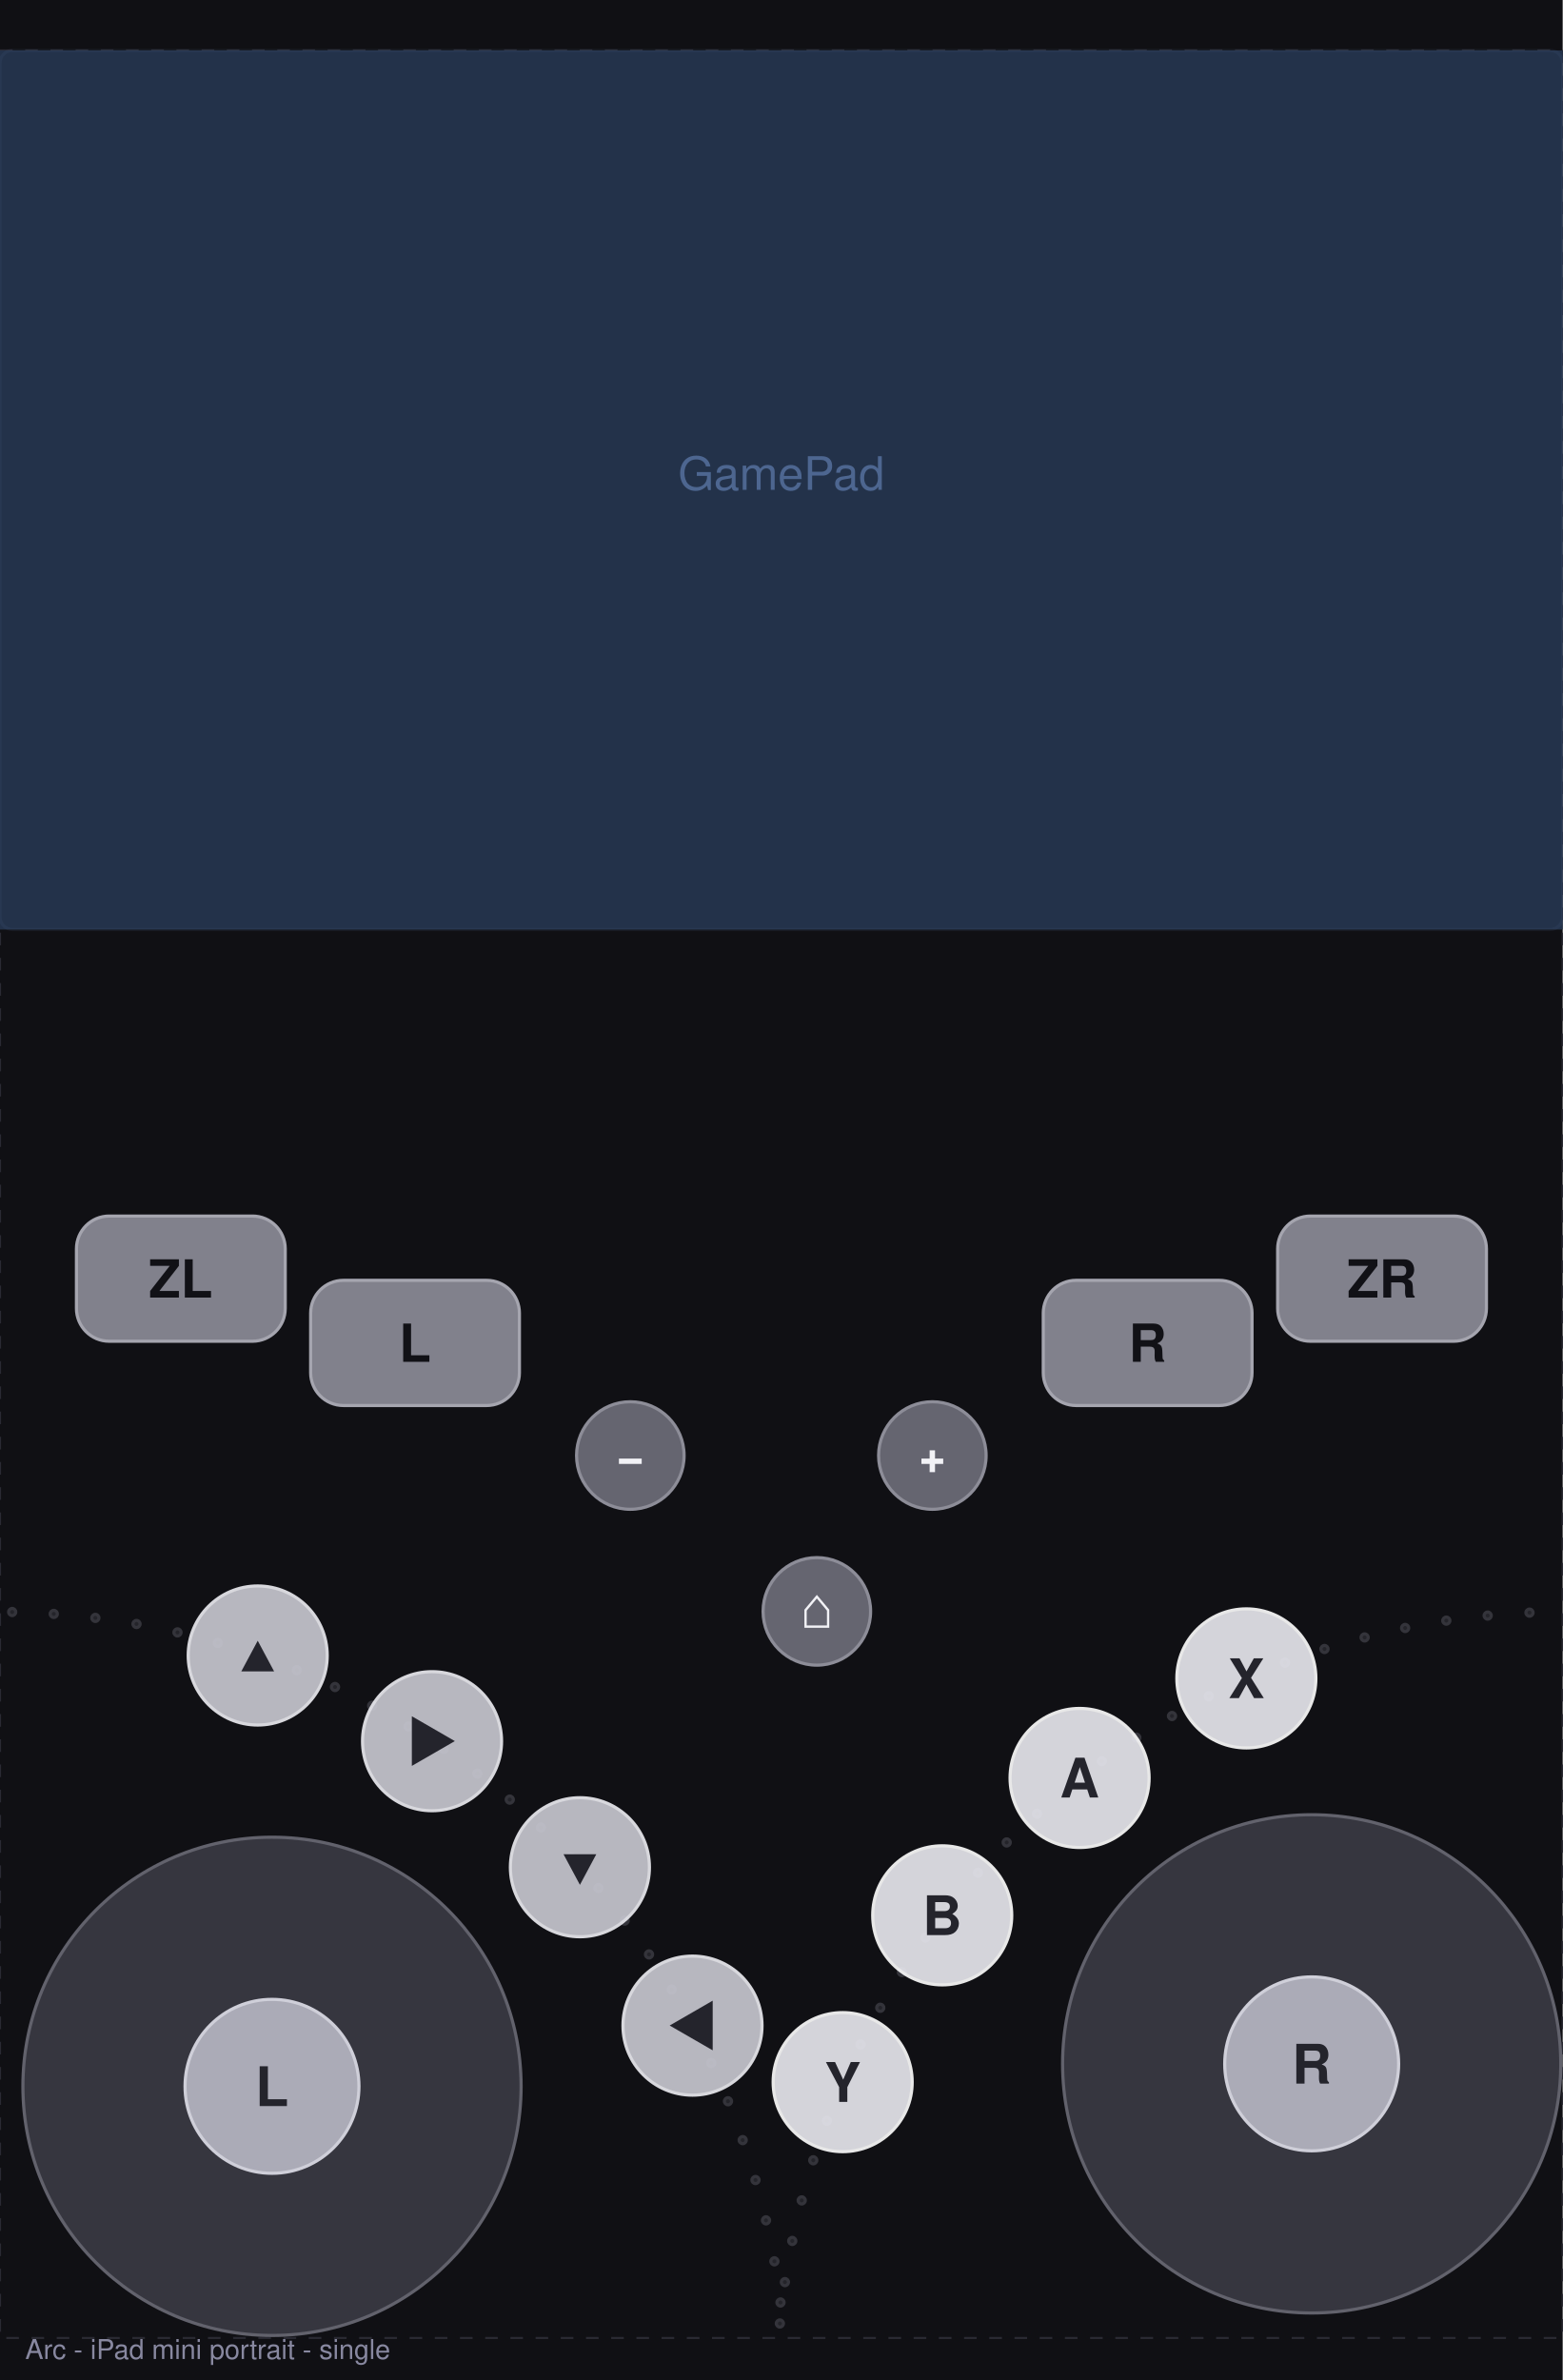
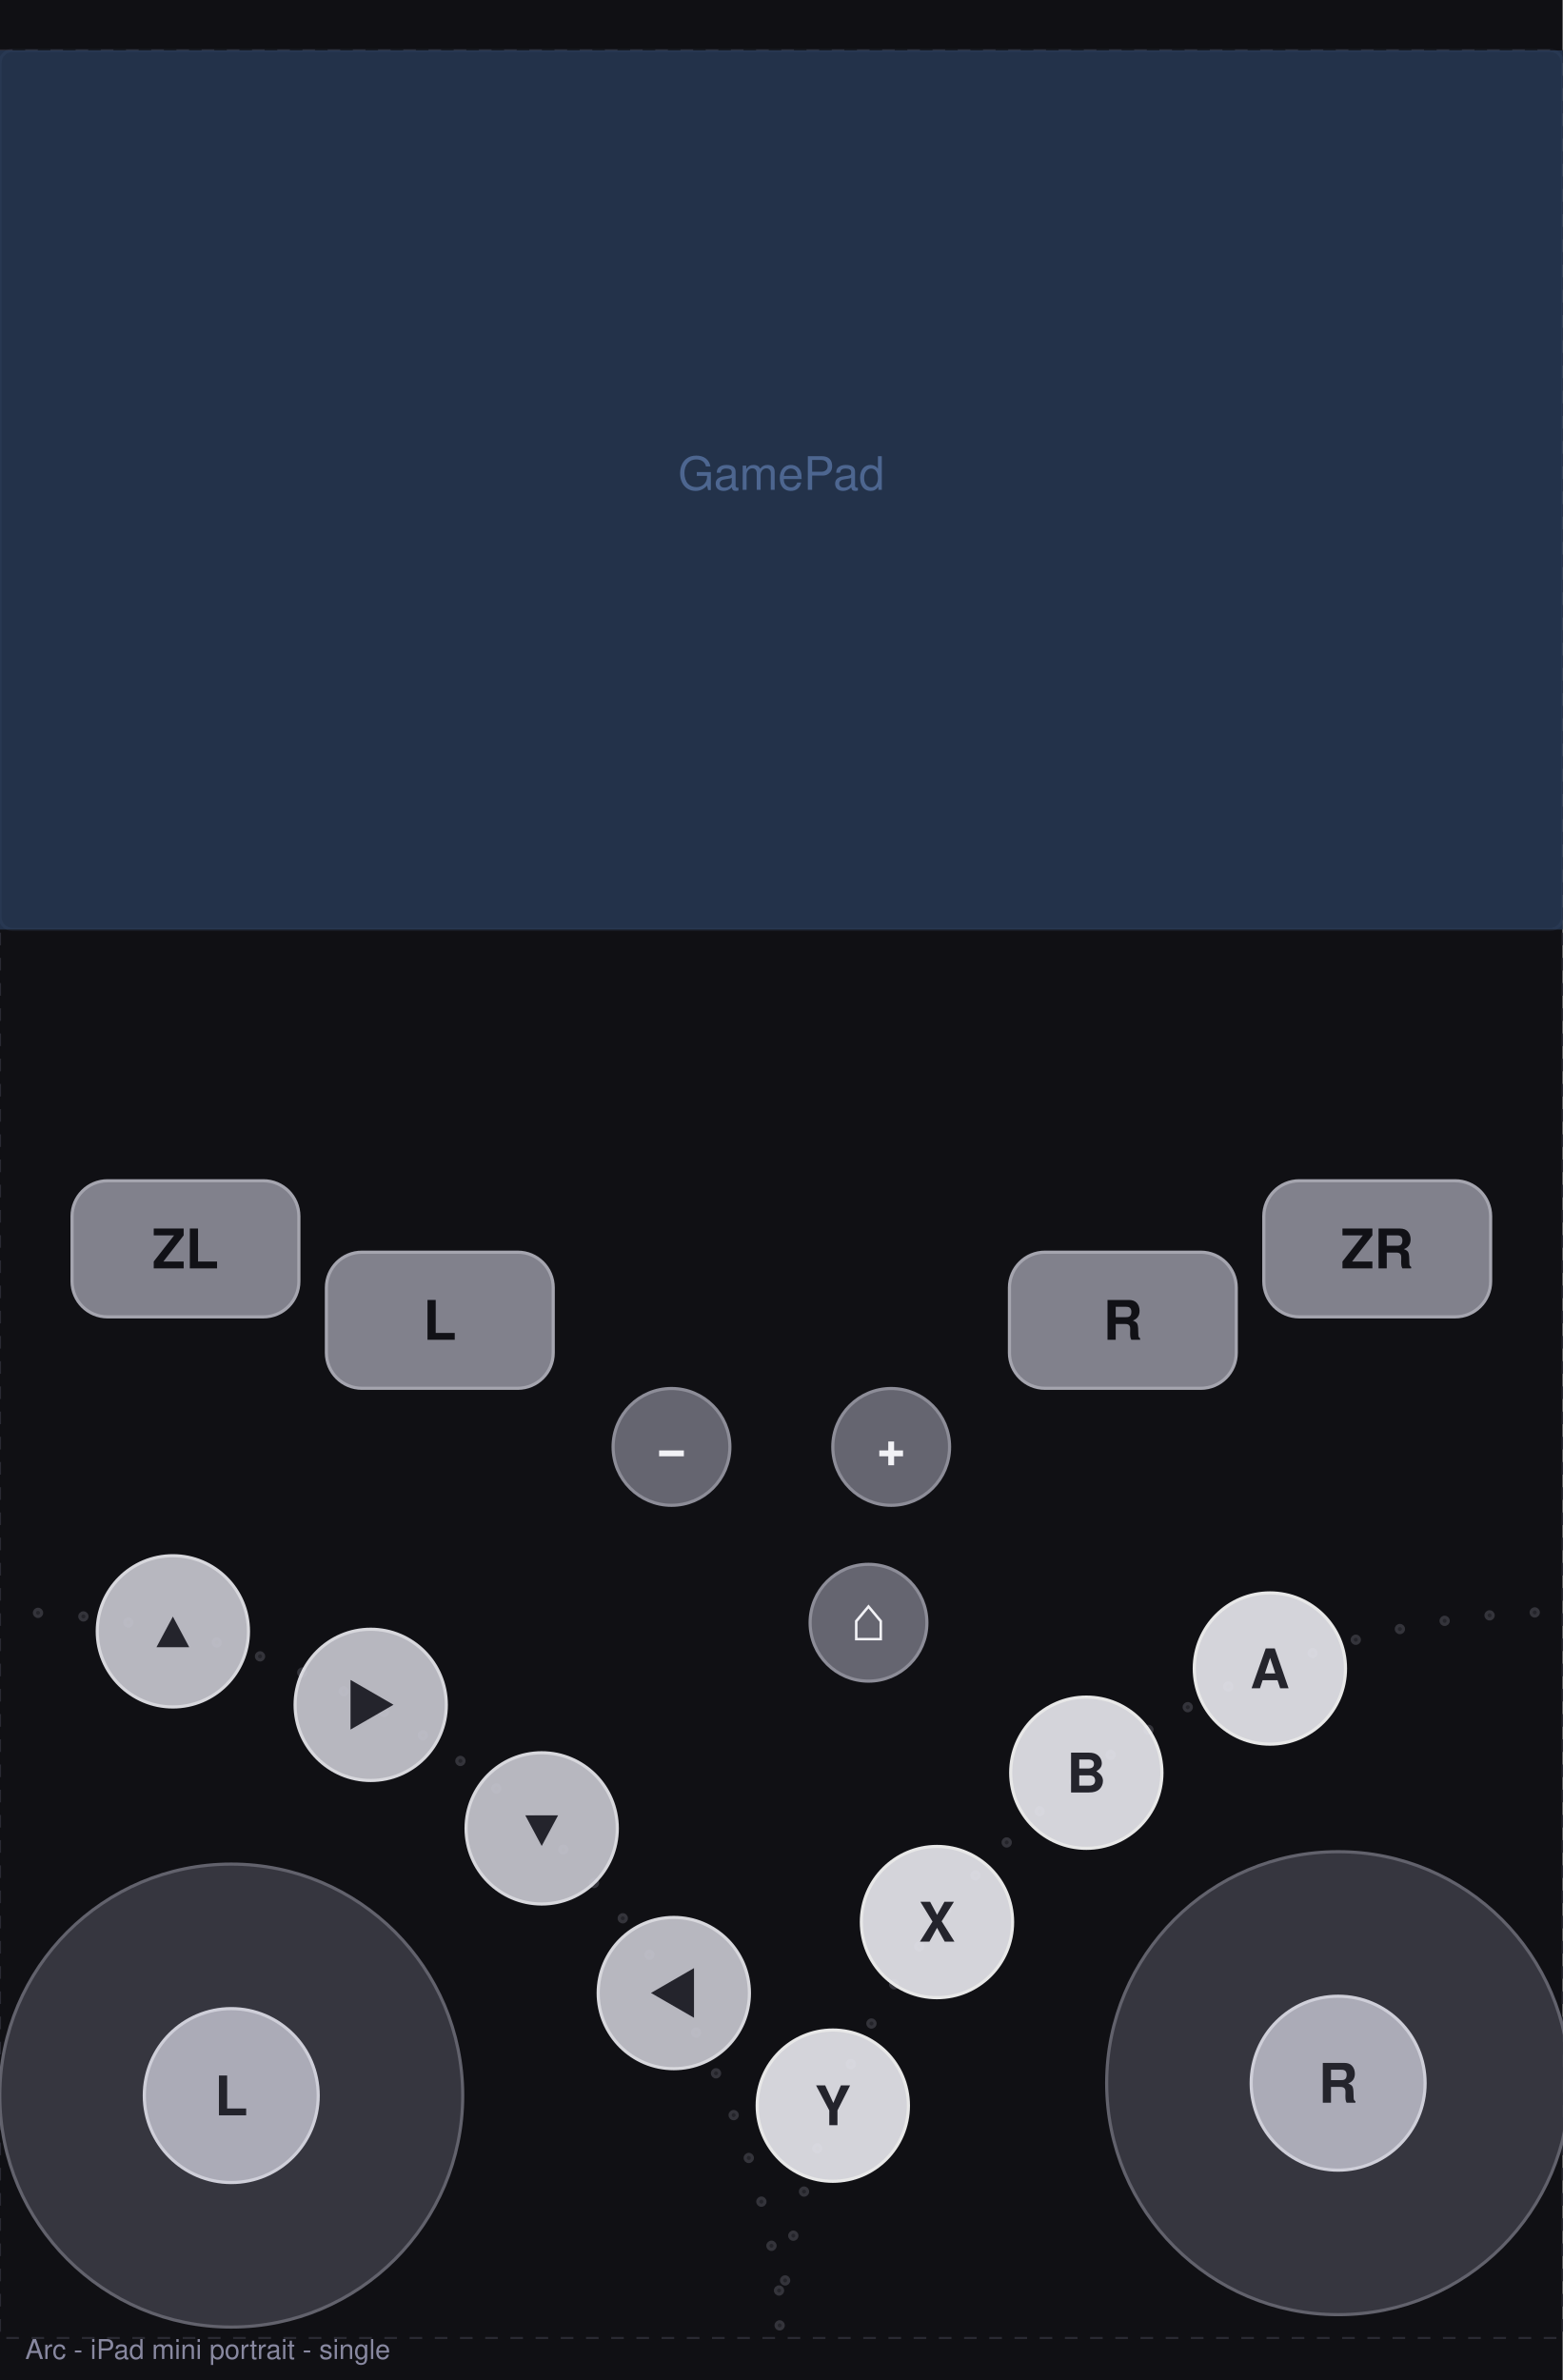
<svg xmlns="http://www.w3.org/2000/svg" width="744" height="1133" viewBox="0 0 744.0 1133.0" font-family="-apple-system, Helvetica, sans-serif">
  <rect width="100%" height="100%" fill="#101014" />
  <rect x="0.0" y="24.0" width="744.0" height="1089.0" fill="none" stroke="#2a2a33" stroke-dasharray="6 6" />
  <rect x="0.0" y="24.0" width="744.0" height="418.5" fill="#23324a" />
  <text x="372.0" y="233.2" fill="#4d6690" font-size="22" text-anchor="middle">GamePad</text>
  <rect x="0.0" y="24.0" width="744.0" height="418.5" rx="6.0" fill="none" stroke="#4d6690" stroke-width="1.5" opacity="0.12" />
-   <circle cx="728.2" cy="767.7" r="1.7" fill="#55555f" stroke="#8a8a96" stroke-width="1.5" opacity="0.3" />
-   <circle cx="708.3" cy="769.1" r="1.7" fill="#55555f" stroke="#8a8a96" stroke-width="1.5" opacity="0.3" />
-   <circle cx="688.6" cy="771.5" r="1.7" fill="#55555f" stroke="#8a8a96" stroke-width="1.5" opacity="0.3" />
-   <circle cx="669.0" cy="775.0" r="1.7" fill="#55555f" stroke="#8a8a96" stroke-width="1.5" opacity="0.3" />
-   <circle cx="649.7" cy="779.5" r="1.7" fill="#55555f" stroke="#8a8a96" stroke-width="1.5" opacity="0.3" />
-   <circle cx="630.6" cy="785.0" r="1.7" fill="#55555f" stroke="#8a8a96" stroke-width="1.5" opacity="0.3" />
-   <circle cx="611.8" cy="791.5" r="1.7" fill="#55555f" stroke="#8a8a96" stroke-width="1.5" opacity="0.3" />
-   <circle cx="593.4" cy="799.0" r="1.7" fill="#55555f" stroke="#8a8a96" stroke-width="1.5" opacity="0.3" />
-   <circle cx="575.5" cy="807.5" r="1.7" fill="#55555f" stroke="#8a8a96" stroke-width="1.5" opacity="0.3" />
-   <circle cx="558.0" cy="816.9" r="1.7" fill="#55555f" stroke="#8a8a96" stroke-width="1.5" opacity="0.3" />
-   <circle cx="541.0" cy="827.2" r="1.7" fill="#55555f" stroke="#8a8a96" stroke-width="1.5" opacity="0.3" />
-   <circle cx="524.6" cy="838.4" r="1.7" fill="#55555f" stroke="#8a8a96" stroke-width="1.5" opacity="0.3" />
-   <circle cx="508.8" cy="850.5" r="1.7" fill="#55555f" stroke="#8a8a96" stroke-width="1.5" opacity="0.3" />
-   <circle cx="493.7" cy="863.4" r="1.7" fill="#55555f" stroke="#8a8a96" stroke-width="1.5" opacity="0.3" />
+   <circle cx="730.7" cy="767.6" r="1.7" fill="#55555f" stroke="#8a8a96" stroke-width="1.5" opacity="0.3" />
+   <circle cx="709.2" cy="769.0" r="1.7" fill="#55555f" stroke="#8a8a96" stroke-width="1.5" opacity="0.3" />
+   <circle cx="687.8" cy="771.6" r="1.7" fill="#55555f" stroke="#8a8a96" stroke-width="1.5" opacity="0.3" />
+   <circle cx="666.5" cy="775.5" r="1.7" fill="#55555f" stroke="#8a8a96" stroke-width="1.5" opacity="0.3" />
+   <circle cx="645.5" cy="780.6" r="1.7" fill="#55555f" stroke="#8a8a96" stroke-width="1.5" opacity="0.3" />
+   <circle cx="624.9" cy="786.9" r="1.7" fill="#55555f" stroke="#8a8a96" stroke-width="1.5" opacity="0.3" />
+   <circle cx="604.6" cy="794.3" r="1.7" fill="#55555f" stroke="#8a8a96" stroke-width="1.5" opacity="0.3" />
+   <circle cx="584.8" cy="802.9" r="1.7" fill="#55555f" stroke="#8a8a96" stroke-width="1.5" opacity="0.3" />
+   <circle cx="565.5" cy="812.7" r="1.7" fill="#55555f" stroke="#8a8a96" stroke-width="1.5" opacity="0.3" />
+   <circle cx="546.8" cy="823.5" r="1.7" fill="#55555f" stroke="#8a8a96" stroke-width="1.5" opacity="0.3" />
+   <circle cx="528.8" cy="835.4" r="1.7" fill="#55555f" stroke="#8a8a96" stroke-width="1.5" opacity="0.3" />
+   <circle cx="511.5" cy="848.3" r="1.7" fill="#55555f" stroke="#8a8a96" stroke-width="1.5" opacity="0.3" />
+   <circle cx="495.0" cy="862.2" r="1.7" fill="#55555f" stroke="#8a8a96" stroke-width="1.5" opacity="0.3" />
  <circle cx="479.3" cy="877.1" r="1.7" fill="#55555f" stroke="#8a8a96" stroke-width="1.5" opacity="0.3" />
-   <circle cx="465.6" cy="891.5" r="1.7" fill="#55555f" stroke="#8a8a96" stroke-width="1.5" opacity="0.3" />
-   <circle cx="452.7" cy="906.6" r="1.7" fill="#55555f" stroke="#8a8a96" stroke-width="1.5" opacity="0.3" />
-   <circle cx="440.6" cy="922.4" r="1.7" fill="#55555f" stroke="#8a8a96" stroke-width="1.5" opacity="0.3" />
-   <circle cx="429.4" cy="938.8" r="1.7" fill="#55555f" stroke="#8a8a96" stroke-width="1.5" opacity="0.3" />
-   <circle cx="419.1" cy="955.8" r="1.7" fill="#55555f" stroke="#8a8a96" stroke-width="1.5" opacity="0.3" />
-   <circle cx="409.7" cy="973.3" r="1.7" fill="#55555f" stroke="#8a8a96" stroke-width="1.5" opacity="0.3" />
-   <circle cx="401.2" cy="991.2" r="1.7" fill="#55555f" stroke="#8a8a96" stroke-width="1.5" opacity="0.3" />
-   <circle cx="393.7" cy="1009.6" r="1.7" fill="#55555f" stroke="#8a8a96" stroke-width="1.5" opacity="0.3" />
-   <circle cx="387.2" cy="1028.4" r="1.7" fill="#55555f" stroke="#8a8a96" stroke-width="1.5" opacity="0.3" />
-   <circle cx="381.7" cy="1047.5" r="1.7" fill="#55555f" stroke="#8a8a96" stroke-width="1.5" opacity="0.3" />
-   <circle cx="377.2" cy="1066.8" r="1.7" fill="#55555f" stroke="#8a8a96" stroke-width="1.5" opacity="0.3" />
-   <circle cx="373.7" cy="1086.4" r="1.7" fill="#55555f" stroke="#8a8a96" stroke-width="1.5" opacity="0.3" />
-   <circle cx="371.3" cy="1106.1" r="1.7" fill="#55555f" stroke="#8a8a96" stroke-width="1.5" opacity="0.3" />
-   <circle cx="5.8" cy="767.4" r="1.7" fill="#55555f" stroke="#8a8a96" stroke-width="1.5" opacity="0.3" />
-   <circle cx="25.6" cy="768.3" r="1.7" fill="#55555f" stroke="#8a8a96" stroke-width="1.5" opacity="0.3" />
-   <circle cx="45.4" cy="770.2" r="1.7" fill="#55555f" stroke="#8a8a96" stroke-width="1.5" opacity="0.3" />
-   <circle cx="65.0" cy="773.1" r="1.7" fill="#55555f" stroke="#8a8a96" stroke-width="1.5" opacity="0.3" />
-   <circle cx="84.5" cy="777.1" r="1.7" fill="#55555f" stroke="#8a8a96" stroke-width="1.5" opacity="0.3" />
-   <circle cx="103.7" cy="782.1" r="1.7" fill="#55555f" stroke="#8a8a96" stroke-width="1.5" opacity="0.3" />
-   <circle cx="122.7" cy="788.1" r="1.7" fill="#55555f" stroke="#8a8a96" stroke-width="1.5" opacity="0.3" />
-   <circle cx="141.3" cy="795.1" r="1.7" fill="#55555f" stroke="#8a8a96" stroke-width="1.5" opacity="0.3" />
-   <circle cx="159.5" cy="803.1" r="1.7" fill="#55555f" stroke="#8a8a96" stroke-width="1.5" opacity="0.3" />
-   <circle cx="177.2" cy="812.0" r="1.7" fill="#55555f" stroke="#8a8a96" stroke-width="1.5" opacity="0.3" />
-   <circle cx="194.5" cy="821.9" r="1.7" fill="#55555f" stroke="#8a8a96" stroke-width="1.5" opacity="0.3" />
-   <circle cx="211.2" cy="832.6" r="1.7" fill="#55555f" stroke="#8a8a96" stroke-width="1.5" opacity="0.3" />
-   <circle cx="227.3" cy="844.3" r="1.7" fill="#55555f" stroke="#8a8a96" stroke-width="1.5" opacity="0.3" />
-   <circle cx="242.7" cy="856.7" r="1.7" fill="#55555f" stroke="#8a8a96" stroke-width="1.5" opacity="0.3" />
-   <circle cx="257.5" cy="870.0" r="1.7" fill="#55555f" stroke="#8a8a96" stroke-width="1.5" opacity="0.3" />
-   <circle cx="271.6" cy="884.1" r="1.7" fill="#55555f" stroke="#8a8a96" stroke-width="1.5" opacity="0.3" />
-   <circle cx="284.9" cy="898.8" r="1.7" fill="#55555f" stroke="#8a8a96" stroke-width="1.5" opacity="0.3" />
-   <circle cx="297.4" cy="914.3" r="1.7" fill="#55555f" stroke="#8a8a96" stroke-width="1.5" opacity="0.3" />
-   <circle cx="309.0" cy="930.4" r="1.7" fill="#55555f" stroke="#8a8a96" stroke-width="1.5" opacity="0.3" />
-   <circle cx="319.8" cy="947.1" r="1.7" fill="#55555f" stroke="#8a8a96" stroke-width="1.5" opacity="0.3" />
-   <circle cx="329.7" cy="964.3" r="1.7" fill="#55555f" stroke="#8a8a96" stroke-width="1.5" opacity="0.3" />
-   <circle cx="338.6" cy="982.1" r="1.7" fill="#55555f" stroke="#8a8a96" stroke-width="1.5" opacity="0.3" />
-   <circle cx="346.6" cy="1000.3" r="1.7" fill="#55555f" stroke="#8a8a96" stroke-width="1.5" opacity="0.3" />
-   <circle cx="353.6" cy="1018.8" r="1.7" fill="#55555f" stroke="#8a8a96" stroke-width="1.5" opacity="0.3" />
-   <circle cx="359.7" cy="1037.8" r="1.7" fill="#55555f" stroke="#8a8a96" stroke-width="1.5" opacity="0.3" />
-   <circle cx="364.7" cy="1057.0" r="1.7" fill="#55555f" stroke="#8a8a96" stroke-width="1.5" opacity="0.3" />
-   <circle cx="368.7" cy="1076.5" r="1.7" fill="#55555f" stroke="#8a8a96" stroke-width="1.5" opacity="0.3" />
-   <circle cx="371.6" cy="1096.1" r="1.7" fill="#55555f" stroke="#8a8a96" stroke-width="1.5" opacity="0.3" />
-   <circle cx="593.4" cy="799.0" r="33.1" fill="#e9e9ef" stroke="#ffffff" stroke-width="1.5" opacity="0.9" />
-   <text x="593.4" y="808.4" fill="#24242c" font-size="26.0" font-weight="600" text-anchor="middle" opacity="1.0">X</text>
-   <circle cx="514.0" cy="846.4" r="33.1" fill="#e9e9ef" stroke="#ffffff" stroke-width="1.5" opacity="0.9" />
-   <text x="514.0" y="855.7" fill="#24242c" font-size="26.0" font-weight="600" text-anchor="middle" opacity="1.0">A</text>
-   <circle cx="448.6" cy="911.8" r="33.1" fill="#e9e9ef" stroke="#ffffff" stroke-width="1.5" opacity="0.9" />
-   <text x="448.6" y="921.2" fill="#24242c" font-size="26.0" font-weight="600" text-anchor="middle" opacity="1.0">B</text>
-   <circle cx="401.2" cy="991.2" r="33.1" fill="#e9e9ef" stroke="#ffffff" stroke-width="1.5" opacity="0.9" />
-   <text x="401.2" y="1000.6" fill="#24242c" font-size="26.0" font-weight="600" text-anchor="middle" opacity="1.0">Y</text>
-   <circle cx="624.5" cy="982.5" r="118.6" fill="#3a3a44" stroke="#6a6a76" stroke-width="1.5" opacity="0.9" />
-   <circle cx="624.5" cy="982.5" r="41.4" fill="#b8b8c4" stroke="#e0e0ea" stroke-width="1.5" opacity="0.9" />
-   <text x="624.5" y="991.9" fill="#24242c" font-size="26.0" font-weight="600" text-anchor="middle" opacity="1.0">R</text>
-   <rect x="608.3" y="578.9" width="99.4" height="59.6" rx="15.6" fill="#8d8d99" stroke="#b5b5c0" stroke-width="1.5" opacity="0.9" />
-   <text x="658.0" y="617.7" fill="#111116" font-size="25.0" font-weight="600" text-anchor="middle" opacity="1.0">ZR</text>
-   <rect x="496.7" y="609.5" width="99.4" height="59.6" rx="15.6" fill="#8d8d99" stroke="#b5b5c0" stroke-width="1.5" opacity="0.9" />
-   <text x="546.4" y="648.3" fill="#111116" font-size="25.0" font-weight="600" text-anchor="middle" opacity="1.0">R</text>
-   <circle cx="443.9" cy="692.9" r="25.6" fill="#6e6e7a" stroke="#9a9aa6" stroke-width="1.5" opacity="0.9" />
-   <text x="443.9" y="700.6" fill="#f2f2f6" font-size="21.5" font-weight="600" text-anchor="middle" opacity="1.0">+</text>
-   <circle cx="122.7" cy="788.1" r="33.1" fill="#c9c9d2" stroke="#ededf3" stroke-width="1.5" opacity="0.9" />
-   <text x="122.7" y="797.4" fill="#24242c" font-size="26.0" font-weight="600" text-anchor="middle" opacity="1.0">▲</text>
-   <circle cx="205.7" cy="828.9" r="33.1" fill="#c9c9d2" stroke="#ededf3" stroke-width="1.5" opacity="0.9" />
-   <text x="205.7" y="838.3" fill="#24242c" font-size="26.0" font-weight="600" text-anchor="middle" opacity="1.0">▶</text>
-   <circle cx="276.1" cy="888.9" r="33.1" fill="#c9c9d2" stroke="#ededf3" stroke-width="1.5" opacity="0.9" />
-   <text x="276.1" y="898.3" fill="#24242c" font-size="26.0" font-weight="600" text-anchor="middle" opacity="1.0">▼</text>
-   <circle cx="329.7" cy="964.3" r="33.1" fill="#c9c9d2" stroke="#ededf3" stroke-width="1.5" opacity="0.9" />
-   <text x="329.7" y="973.7" fill="#24242c" font-size="26.0" font-weight="600" text-anchor="middle" opacity="1.0">◀</text>
-   <circle cx="129.5" cy="993.2" r="118.6" fill="#3a3a44" stroke="#6a6a76" stroke-width="1.5" opacity="0.9" />
-   <circle cx="129.5" cy="993.2" r="41.4" fill="#b8b8c4" stroke="#e0e0ea" stroke-width="1.5" opacity="0.9" />
-   <text x="129.5" y="1002.6" fill="#24242c" font-size="26.0" font-weight="600" text-anchor="middle" opacity="1.0">L</text>
-   <rect x="36.4" y="578.9" width="99.4" height="59.6" rx="15.6" fill="#8d8d99" stroke="#b5b5c0" stroke-width="1.5" opacity="0.9" />
-   <text x="86.0" y="617.7" fill="#111116" font-size="25.0" font-weight="600" text-anchor="middle" opacity="1.0">ZL</text>
-   <rect x="147.9" y="609.5" width="99.4" height="59.6" rx="15.6" fill="#8d8d99" stroke="#b5b5c0" stroke-width="1.5" opacity="0.9" />
-   <text x="197.6" y="648.3" fill="#111116" font-size="25.0" font-weight="600" text-anchor="middle" opacity="1.0">L</text>
-   <circle cx="300.1" cy="692.9" r="25.6" fill="#6e6e7a" stroke="#9a9aa6" stroke-width="1.5" opacity="0.9" />
-   <text x="300.1" y="700.6" fill="#f2f2f6" font-size="21.5" font-weight="600" text-anchor="middle" opacity="1.0">−</text>
-   <circle cx="388.9" cy="767.1" r="25.6" fill="#6e6e7a" stroke="#9a9aa6" stroke-width="1.5" opacity="0.9" />
-   <text x="388.9" y="774.9" fill="#f2f2f6" font-size="21.5" font-weight="600" text-anchor="middle" opacity="1.0">⌂</text>
+   <circle cx="464.4" cy="892.8" r="1.7" fill="#55555f" stroke="#8a8a96" stroke-width="1.5" opacity="0.3" />
+   <circle cx="450.5" cy="909.3" r="1.7" fill="#55555f" stroke="#8a8a96" stroke-width="1.5" opacity="0.3" />
+   <circle cx="437.6" cy="926.6" r="1.7" fill="#55555f" stroke="#8a8a96" stroke-width="1.5" opacity="0.3" />
+   <circle cx="425.7" cy="944.6" r="1.7" fill="#55555f" stroke="#8a8a96" stroke-width="1.5" opacity="0.3" />
+   <circle cx="414.9" cy="963.3" r="1.7" fill="#55555f" stroke="#8a8a96" stroke-width="1.5" opacity="0.3" />
+   <circle cx="405.1" cy="982.6" r="1.7" fill="#55555f" stroke="#8a8a96" stroke-width="1.5" opacity="0.3" />
+   <circle cx="396.5" cy="1002.4" r="1.7" fill="#55555f" stroke="#8a8a96" stroke-width="1.5" opacity="0.3" />
+   <circle cx="389.1" cy="1022.7" r="1.7" fill="#55555f" stroke="#8a8a96" stroke-width="1.5" opacity="0.3" />
+   <circle cx="382.8" cy="1043.3" r="1.7" fill="#55555f" stroke="#8a8a96" stroke-width="1.5" opacity="0.3" />
+   <circle cx="377.7" cy="1064.3" r="1.7" fill="#55555f" stroke="#8a8a96" stroke-width="1.5" opacity="0.3" />
+   <circle cx="373.8" cy="1085.6" r="1.7" fill="#55555f" stroke="#8a8a96" stroke-width="1.5" opacity="0.3" />
+   <circle cx="371.2" cy="1107.0" r="1.7" fill="#55555f" stroke="#8a8a96" stroke-width="1.5" opacity="0.3" />
+   <circle cx="18.1" cy="767.8" r="1.7" fill="#55555f" stroke="#8a8a96" stroke-width="1.5" opacity="0.3" />
+   <circle cx="39.7" cy="769.5" r="1.7" fill="#55555f" stroke="#8a8a96" stroke-width="1.5" opacity="0.3" />
+   <circle cx="61.1" cy="772.4" r="1.7" fill="#55555f" stroke="#8a8a96" stroke-width="1.5" opacity="0.3" />
+   <circle cx="82.3" cy="776.6" r="1.7" fill="#55555f" stroke="#8a8a96" stroke-width="1.5" opacity="0.3" />
+   <circle cx="103.2" cy="781.9" r="1.7" fill="#55555f" stroke="#8a8a96" stroke-width="1.5" opacity="0.3" />
+   <circle cx="123.8" cy="788.5" r="1.7" fill="#55555f" stroke="#8a8a96" stroke-width="1.5" opacity="0.3" />
+   <circle cx="143.9" cy="796.2" r="1.7" fill="#55555f" stroke="#8a8a96" stroke-width="1.5" opacity="0.3" />
+   <circle cx="163.6" cy="805.1" r="1.7" fill="#55555f" stroke="#8a8a96" stroke-width="1.5" opacity="0.3" />
+   <circle cx="182.8" cy="815.0" r="1.7" fill="#55555f" stroke="#8a8a96" stroke-width="1.5" opacity="0.3" />
+   <circle cx="201.3" cy="826.1" r="1.7" fill="#55555f" stroke="#8a8a96" stroke-width="1.5" opacity="0.3" />
+   <circle cx="219.2" cy="838.3" r="1.7" fill="#55555f" stroke="#8a8a96" stroke-width="1.5" opacity="0.3" />
+   <circle cx="236.3" cy="851.4" r="1.7" fill="#55555f" stroke="#8a8a96" stroke-width="1.5" opacity="0.3" />
+   <circle cx="252.7" cy="865.5" r="1.7" fill="#55555f" stroke="#8a8a96" stroke-width="1.5" opacity="0.3" />
+   <circle cx="268.2" cy="880.5" r="1.7" fill="#55555f" stroke="#8a8a96" stroke-width="1.5" opacity="0.3" />
+   <circle cx="282.8" cy="896.4" r="1.7" fill="#55555f" stroke="#8a8a96" stroke-width="1.5" opacity="0.3" />
+   <circle cx="296.5" cy="913.2" r="1.7" fill="#55555f" stroke="#8a8a96" stroke-width="1.5" opacity="0.3" />
+   <circle cx="309.2" cy="930.6" r="1.7" fill="#55555f" stroke="#8a8a96" stroke-width="1.5" opacity="0.3" />
+   <circle cx="320.8" cy="948.8" r="1.7" fill="#55555f" stroke="#8a8a96" stroke-width="1.5" opacity="0.3" />
+   <circle cx="331.4" cy="967.6" r="1.7" fill="#55555f" stroke="#8a8a96" stroke-width="1.5" opacity="0.3" />
+   <circle cx="340.9" cy="987.0" r="1.7" fill="#55555f" stroke="#8a8a96" stroke-width="1.5" opacity="0.3" />
+   <circle cx="349.3" cy="1006.9" r="1.7" fill="#55555f" stroke="#8a8a96" stroke-width="1.5" opacity="0.3" />
+   <circle cx="356.5" cy="1027.3" r="1.7" fill="#55555f" stroke="#8a8a96" stroke-width="1.5" opacity="0.3" />
+   <circle cx="362.5" cy="1048.1" r="1.7" fill="#55555f" stroke="#8a8a96" stroke-width="1.5" opacity="0.3" />
+   <circle cx="367.3" cy="1069.1" r="1.7" fill="#55555f" stroke="#8a8a96" stroke-width="1.5" opacity="0.3" />
+   <circle cx="370.9" cy="1090.4" r="1.7" fill="#55555f" stroke="#8a8a96" stroke-width="1.5" opacity="0.3" />
+   <circle cx="604.6" cy="794.3" r="36.0" fill="#e9e9ef" stroke="#ffffff" stroke-width="1.5" opacity="0.9" />
+   <text x="604.6" y="803.7" fill="#24242c" font-size="26.0" font-weight="600" text-anchor="middle" opacity="1.0">A</text>
+   <circle cx="517.2" cy="843.9" r="36.0" fill="#e9e9ef" stroke="#ffffff" stroke-width="1.5" opacity="0.9" />
+   <text x="517.2" y="853.3" fill="#24242c" font-size="26.0" font-weight="600" text-anchor="middle" opacity="1.0">B</text>
+   <circle cx="446.1" cy="915.0" r="36.0" fill="#e9e9ef" stroke="#ffffff" stroke-width="1.5" opacity="0.9" />
+   <text x="446.1" y="924.3" fill="#24242c" font-size="26.0" font-weight="600" text-anchor="middle" opacity="1.0">X</text>
+   <circle cx="396.5" cy="1002.4" r="36.0" fill="#e9e9ef" stroke="#ffffff" stroke-width="1.5" opacity="0.9" />
+   <text x="396.5" y="1011.7" fill="#24242c" font-size="26.0" font-weight="600" text-anchor="middle" opacity="1.0">Y</text>
+   <circle cx="637.1" cy="991.7" r="110.2" fill="#3a3a44" stroke="#6a6a76" stroke-width="1.5" opacity="0.9" />
+   <circle cx="637.1" cy="991.7" r="41.4" fill="#b8b8c4" stroke="#e0e0ea" stroke-width="1.5" opacity="0.9" />
+   <text x="637.1" y="1001.0" fill="#24242c" font-size="26.0" font-weight="600" text-anchor="middle" opacity="1.0">R</text>
+   <rect x="601.7" y="562.1" width="108.0" height="64.8" rx="16.9" fill="#8d8d99" stroke="#b5b5c0" stroke-width="1.5" opacity="0.9" />
+   <text x="655.7" y="603.8" fill="#111116" font-size="26.0" font-weight="600" text-anchor="middle" opacity="1.0">ZR</text>
+   <rect x="480.6" y="596.1" width="108.0" height="64.8" rx="16.9" fill="#8d8d99" stroke="#b5b5c0" stroke-width="1.5" opacity="0.9" />
+   <text x="534.6" y="637.8" fill="#111116" font-size="26.0" font-weight="600" text-anchor="middle" opacity="1.0">R</text>
+   <circle cx="424.3" cy="688.8" r="27.8" fill="#6e6e7a" stroke="#9a9aa6" stroke-width="1.5" opacity="0.9" />
+   <text x="424.3" y="697.3" fill="#f2f2f6" font-size="23.4" font-weight="600" text-anchor="middle" opacity="1.0">+</text>
+   <circle cx="82.3" cy="776.6" r="36.0" fill="#c9c9d2" stroke="#ededf3" stroke-width="1.5" opacity="0.9" />
+   <text x="82.3" y="785.9" fill="#24242c" font-size="26.0" font-weight="600" text-anchor="middle" opacity="1.0">▲</text>
+   <circle cx="176.5" cy="811.6" r="36.0" fill="#c9c9d2" stroke="#ededf3" stroke-width="1.5" opacity="0.9" />
+   <text x="176.5" y="821.0" fill="#24242c" font-size="26.0" font-weight="600" text-anchor="middle" opacity="1.0">▶</text>
+   <circle cx="257.9" cy="870.4" r="36.0" fill="#c9c9d2" stroke="#ededf3" stroke-width="1.5" opacity="0.9" />
+   <text x="257.9" y="879.8" fill="#24242c" font-size="26.0" font-weight="600" text-anchor="middle" opacity="1.0">▼</text>
+   <circle cx="320.8" cy="948.8" r="36.0" fill="#c9c9d2" stroke="#ededf3" stroke-width="1.5" opacity="0.9" />
+   <text x="320.8" y="958.2" fill="#24242c" font-size="26.0" font-weight="600" text-anchor="middle" opacity="1.0">◀</text>
+   <circle cx="110.1" cy="997.6" r="110.2" fill="#3a3a44" stroke="#6a6a76" stroke-width="1.5" opacity="0.9" />
+   <circle cx="110.1" cy="997.6" r="41.4" fill="#b8b8c4" stroke="#e0e0ea" stroke-width="1.5" opacity="0.9" />
+   <text x="110.1" y="1007.0" fill="#24242c" font-size="26.0" font-weight="600" text-anchor="middle" opacity="1.0">L</text>
+   <rect x="34.3" y="562.1" width="108.0" height="64.8" rx="16.9" fill="#8d8d99" stroke="#b5b5c0" stroke-width="1.5" opacity="0.9" />
+   <text x="88.3" y="603.8" fill="#111116" font-size="26.0" font-weight="600" text-anchor="middle" opacity="1.0">ZL</text>
+   <rect x="155.4" y="596.1" width="108.0" height="64.8" rx="16.9" fill="#8d8d99" stroke="#b5b5c0" stroke-width="1.5" opacity="0.9" />
+   <text x="209.4" y="637.8" fill="#111116" font-size="26.0" font-weight="600" text-anchor="middle" opacity="1.0">L</text>
+   <circle cx="319.7" cy="688.8" r="27.8" fill="#6e6e7a" stroke="#9a9aa6" stroke-width="1.5" opacity="0.9" />
+   <text x="319.7" y="697.3" fill="#f2f2f6" font-size="23.4" font-weight="600" text-anchor="middle" opacity="1.0">−</text>
+   <circle cx="413.5" cy="772.5" r="27.8" fill="#6e6e7a" stroke="#9a9aa6" stroke-width="1.5" opacity="0.9" />
+   <text x="413.5" y="780.9" fill="#f2f2f6" font-size="23.4" font-weight="600" text-anchor="middle" opacity="1.0">⌂</text>
  <text x="12" y="1123.0" fill="#8888a0" font-size="13">Arc - iPad mini portrait - single</text>
</svg>
